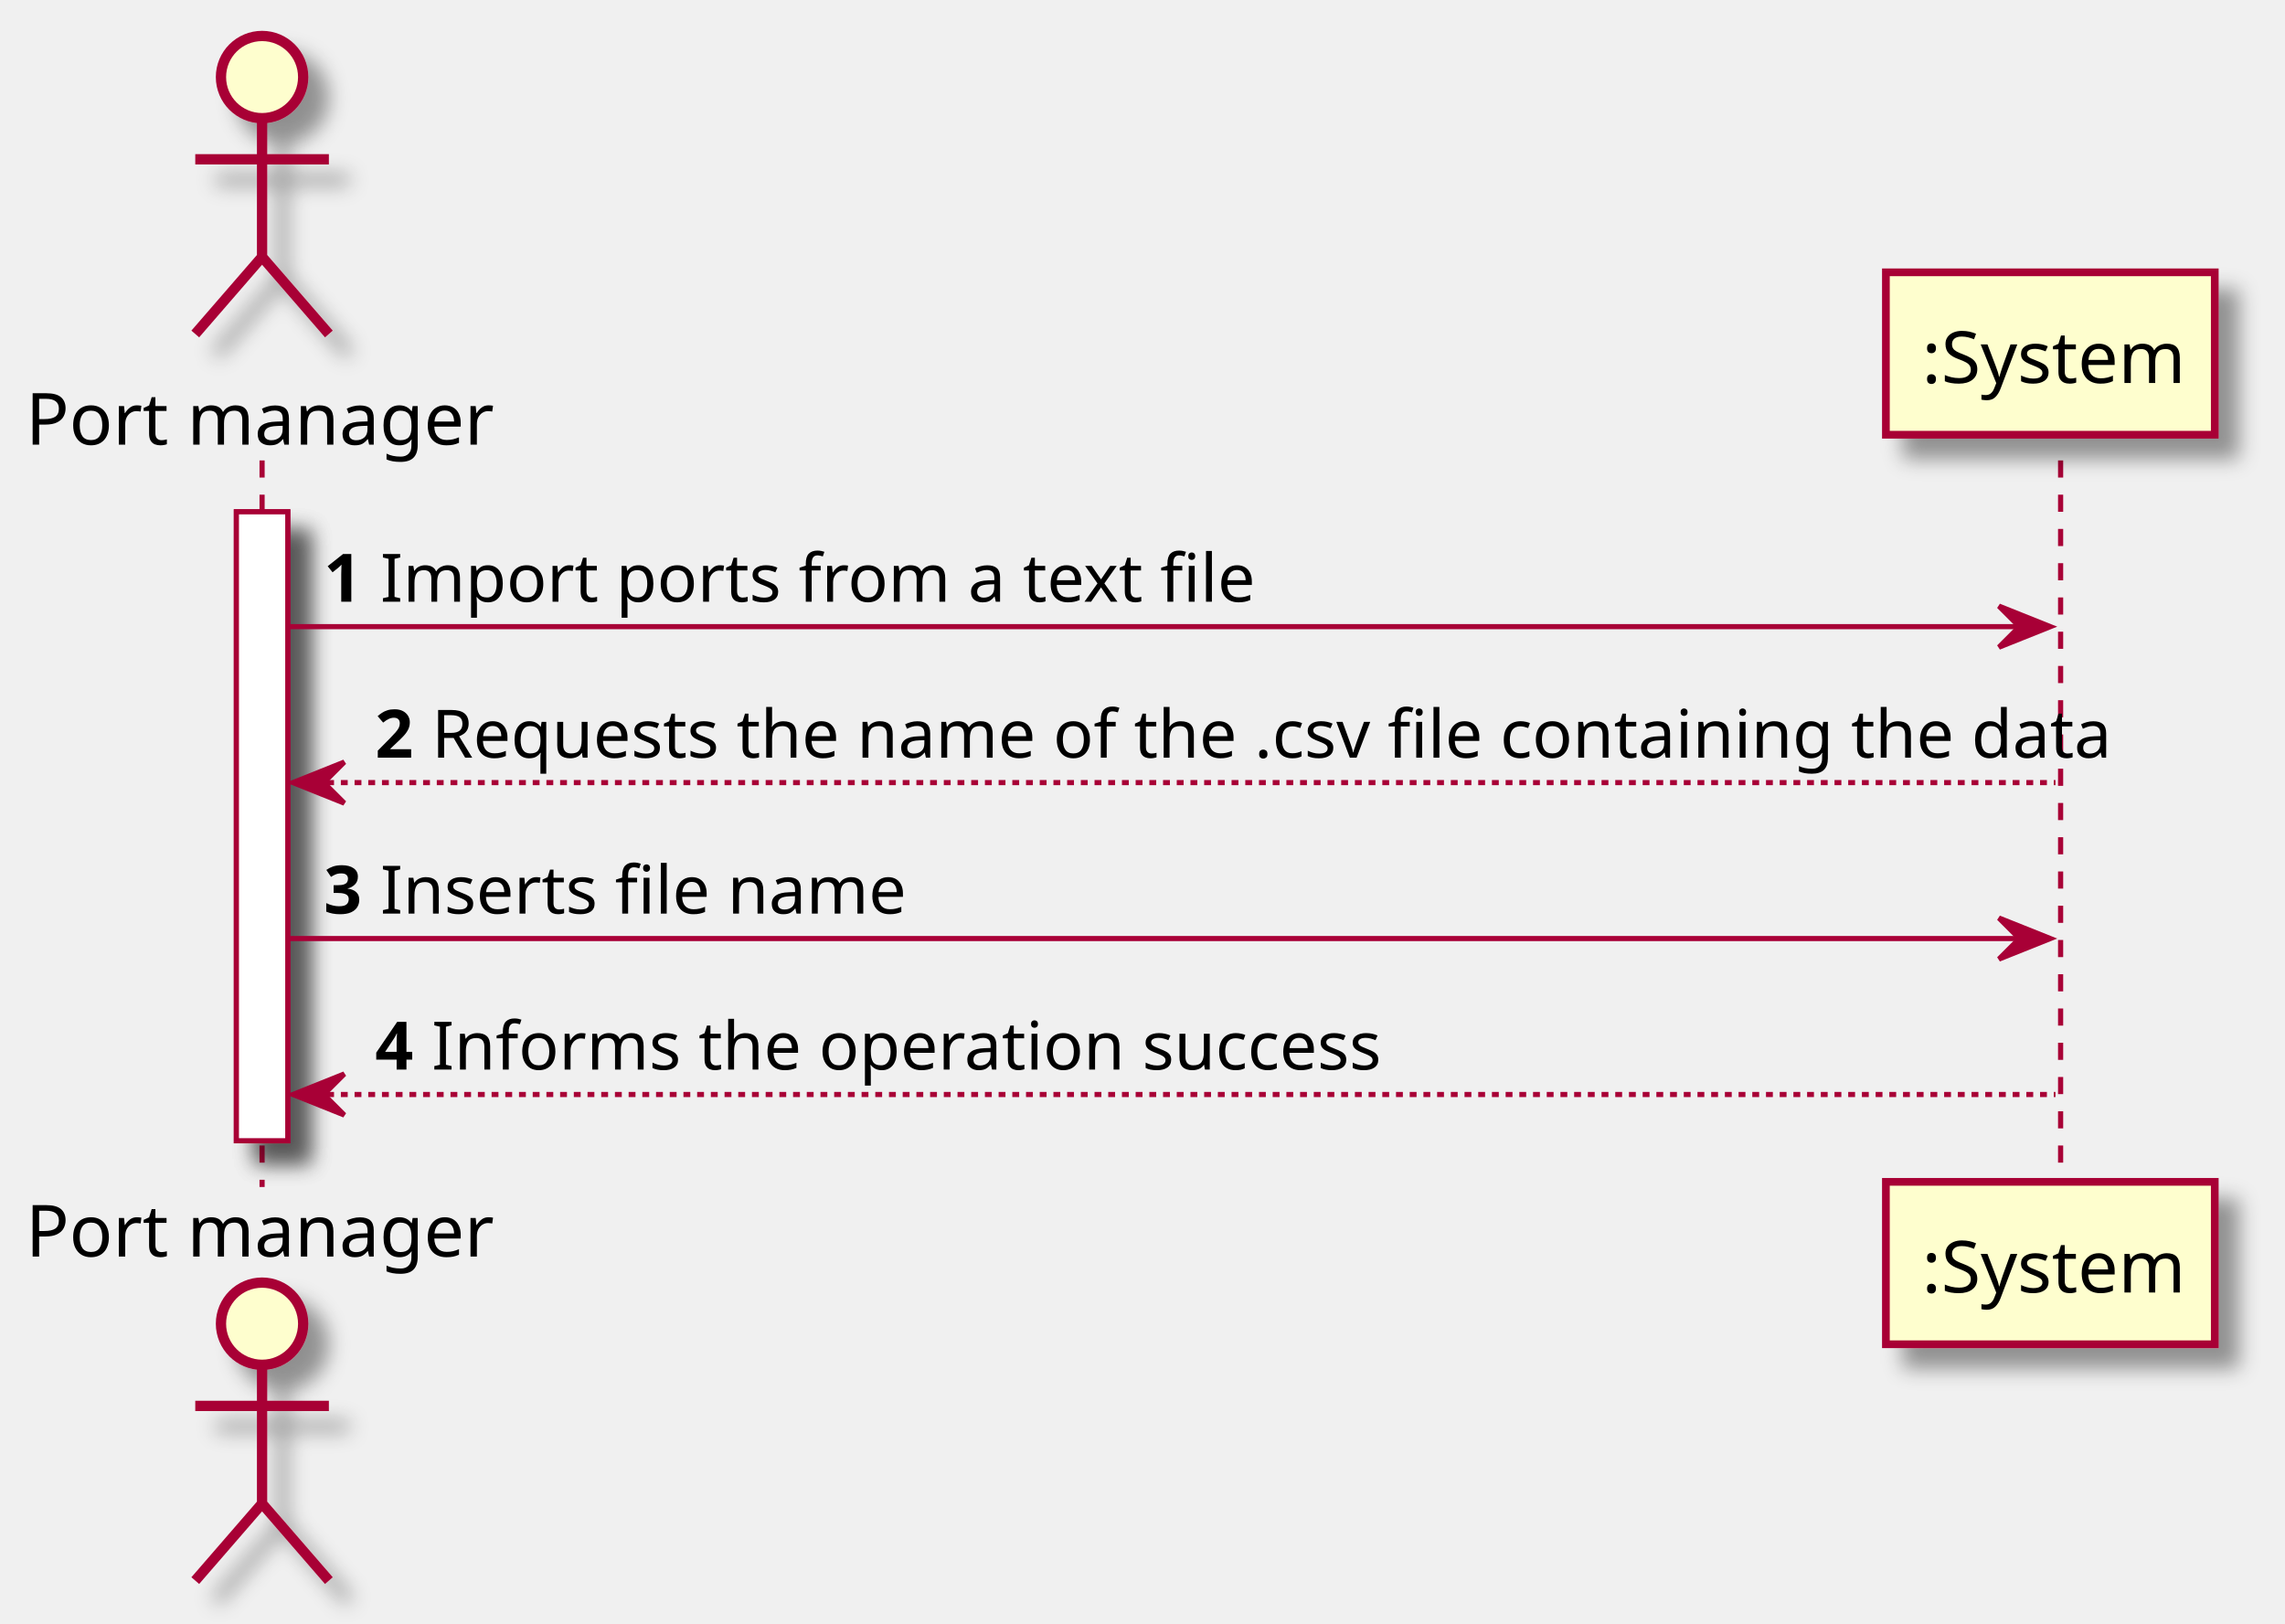
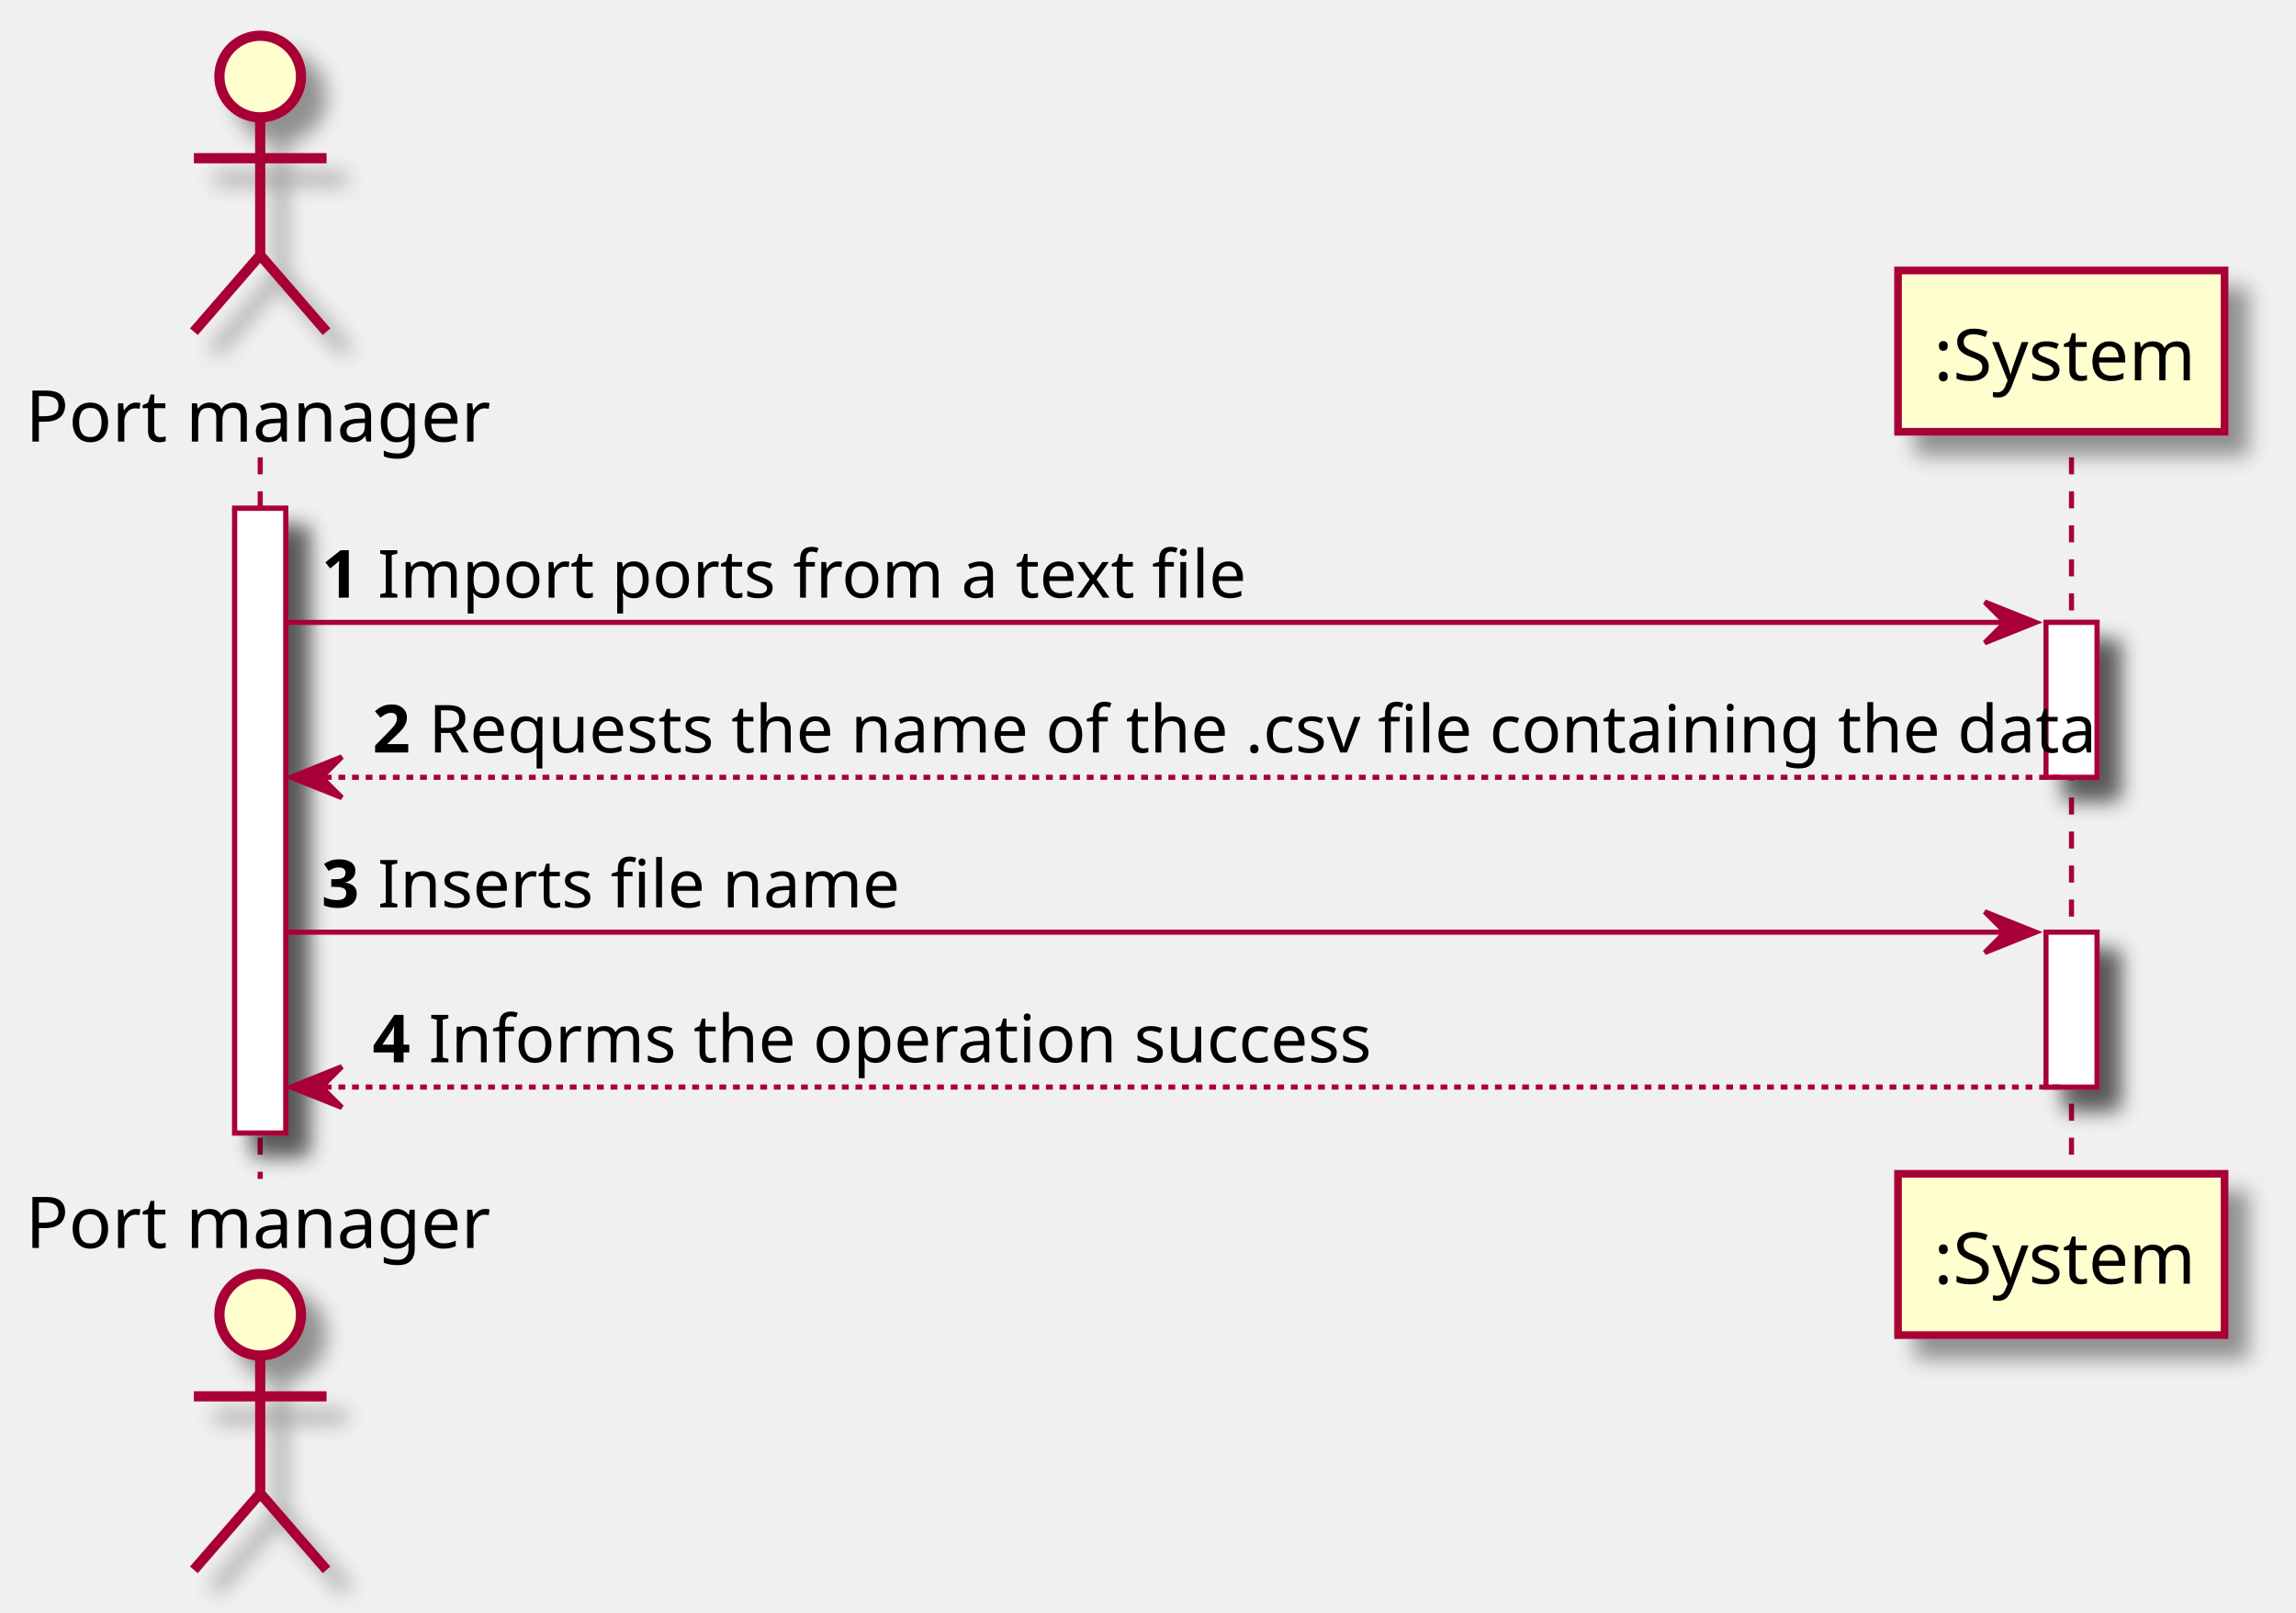
- <svg xmlns="http://www.w3.org/2000/svg" contentScriptType="application/ecmascript" contentStyleType="text/css" height="474px" preserveAspectRatio="none" style="width:667px;height:474px;" version="1.1" viewBox="0 0 667 474" width="667.5px" zoomAndPan="magnify">
+ <svg xmlns="http://www.w3.org/2000/svg" contentScriptType="application/ecmascript" contentStyleType="text/css" height="474px" preserveAspectRatio="none" style="width:675px;height:474px;" version="1.1" viewBox="0 0 675 474" width="675px" zoomAndPan="magnify">
  <defs>
-     <filter height="300%" id="f14szt3hhwc8zl" width="300%" x="-1" y="-1">
+     <filter height="300%" id="ffo3xppd45v9g" width="300%" x="-1" y="-1">
      <feGaussianBlur result="blurOut" stdDeviation="3.0" />
      <feColorMatrix in="blurOut" result="blurOut2" type="matrix" values="0 0 0 0 0 0 0 0 0 0 0 0 0 0 0 0 0 0 .4 0" />
      <feOffset dx="6.0" dy="6.0" in="blurOut2" result="blurOut3" />
      <feBlend in="SourceGraphic" in2="blurOut3" mode="normal" />
    </filter>
  </defs>
  <g>
-     <rect fill="#FFFFFF" filter="url(#f14szt3hhwc8zl)" height="183.609" style="stroke:#A80036;stroke-width:1.5;" width="15" x="69" y="149.414" />
+     <rect fill="#FFFFFF" filter="url(#ffo3xppd45v9g)" height="183.609" style="stroke:#A80036;stroke-width:1.5;" width="15" x="69" y="149.414" />
+     <rect fill="#FFFFFF" filter="url(#ffo3xppd45v9g)" height="45.527" style="stroke:#A80036;stroke-width:1.5;" width="15" x="601.5" y="182.941" />
+     <rect fill="#FFFFFF" filter="url(#ffo3xppd45v9g)" height="45.527" style="stroke:#A80036;stroke-width:1.5;" width="15" x="601.5" y="273.996" />
    <line style="stroke:#A80036;stroke-width:1.5;stroke-dasharray:5.0,5.0;" x1="76.5" x2="76.5" y1="134.414" y2="346.523" />
-     <line style="stroke:#A80036;stroke-width:1.5;stroke-dasharray:5.0,5.0;" x1="601.5" x2="601.5" y1="134.414" y2="346.523" />
+     <line style="stroke:#A80036;stroke-width:1.5;stroke-dasharray:5.0,5.0;" x1="609" x2="609" y1="134.414" y2="346.523" />
    <text fill="#000000" font-family="sans-serif" font-size="21" lengthAdjust="spacing" textLength="129" x="7.5" y="129.8">Port manager</text>
-     <ellipse cx="76.5" cy="22.5" fill="#FEFECE" filter="url(#f14szt3hhwc8zl)" rx="12" ry="12" style="stroke:#A80036;stroke-width:3.0;" />
-     <path d="M76.5,34.5 L76.5,75 M57,46.5 L96,46.5 M76.5,75 L57,97.5 M76.5,75 L96,97.5 " fill="none" filter="url(#f14szt3hhwc8zl)" style="stroke:#A80036;stroke-width:3.0;" />
+     <ellipse cx="76.5" cy="22.5" fill="#FEFECE" filter="url(#ffo3xppd45v9g)" rx="12" ry="12" style="stroke:#A80036;stroke-width:3.0;" />
+     <path d="M76.5,34.5 L76.5,75 M57,46.5 L96,46.5 M76.5,75 L57,97.5 M76.5,75 L96,97.5 " fill="none" filter="url(#ffo3xppd45v9g)" style="stroke:#A80036;stroke-width:3.0;" />
    <text fill="#000000" font-family="sans-serif" font-size="21" lengthAdjust="spacing" textLength="129" x="7.5" y="366.823">Port manager</text>
-     <ellipse cx="76.5" cy="386.438" fill="#FEFECE" filter="url(#f14szt3hhwc8zl)" rx="12" ry="12" style="stroke:#A80036;stroke-width:3.0;" />
-     <path d="M76.5,398.438 L76.5,438.938 M57,410.438 L96,410.438 M76.5,438.938 L57,461.438 M76.5,438.938 L96,461.438 " fill="none" filter="url(#f14szt3hhwc8zl)" style="stroke:#A80036;stroke-width:3.0;" />
-     <rect fill="#FEFECE" filter="url(#f14szt3hhwc8zl)" height="47.414" style="stroke:#A80036;stroke-width:2.25;" width="96" x="550.5" y="79.5" />
-     <text fill="#000000" font-family="sans-serif" font-size="21" lengthAdjust="spacing" textLength="75" x="561" y="111.8">:System</text>
-     <rect fill="#FEFECE" filter="url(#f14szt3hhwc8zl)" height="47.414" style="stroke:#A80036;stroke-width:2.25;" width="96" x="550.5" y="345.023" />
-     <text fill="#000000" font-family="sans-serif" font-size="21" lengthAdjust="spacing" textLength="75" x="561" y="377.323">:System</text>
-     <rect fill="#FFFFFF" filter="url(#f14szt3hhwc8zl)" height="183.609" style="stroke:#A80036;stroke-width:1.5;" width="15" x="69" y="149.414" />
+     <ellipse cx="76.5" cy="386.438" fill="#FEFECE" filter="url(#ffo3xppd45v9g)" rx="12" ry="12" style="stroke:#A80036;stroke-width:3.0;" />
+     <path d="M76.5,398.438 L76.5,438.938 M57,410.438 L96,410.438 M76.5,438.938 L57,461.438 M76.5,438.938 L96,461.438 " fill="none" filter="url(#ffo3xppd45v9g)" style="stroke:#A80036;stroke-width:3.0;" />
+     <rect fill="#FEFECE" filter="url(#ffo3xppd45v9g)" height="47.414" style="stroke:#A80036;stroke-width:2.25;" width="96" x="558" y="79.5" />
+     <text fill="#000000" font-family="sans-serif" font-size="21" lengthAdjust="spacing" textLength="75" x="568.5" y="111.8">:System</text>
+     <rect fill="#FEFECE" filter="url(#ffo3xppd45v9g)" height="47.414" style="stroke:#A80036;stroke-width:2.25;" width="96" x="558" y="345.023" />
+     <text fill="#000000" font-family="sans-serif" font-size="21" lengthAdjust="spacing" textLength="75" x="568.5" y="377.323">:System</text>
+     <rect fill="#FFFFFF" filter="url(#ffo3xppd45v9g)" height="183.609" style="stroke:#A80036;stroke-width:1.5;" width="15" x="69" y="149.414" />
+     <rect fill="#FFFFFF" filter="url(#ffo3xppd45v9g)" height="45.527" style="stroke:#A80036;stroke-width:1.5;" width="15" x="601.5" y="182.941" />
+     <rect fill="#FFFFFF" filter="url(#ffo3xppd45v9g)" height="45.527" style="stroke:#A80036;stroke-width:1.5;" width="15" x="601.5" y="273.996" />
    <polygon fill="#A80036" points="583.5,176.941,598.5,182.941,583.5,188.941,589.5,182.941" style="stroke:#A80036;stroke-width:1.5;" />
    <line style="stroke:#A80036;stroke-width:1.5;" x1="84" x2="592.5" y1="182.941" y2="182.941" />
    <text fill="#000000" font-family="sans-serif" font-size="19.5" font-weight="bold" lengthAdjust="spacing" textLength="10.5" x="94.5" y="175.657">1</text>
    <text fill="#000000" font-family="sans-serif" font-size="19.5" lengthAdjust="spacing" textLength="232.5" x="111" y="175.657">Import ports from a text file</text>
    <polygon fill="#A80036" points="100.5,222.469,85.5,228.469,100.5,234.469,94.5,228.469" style="stroke:#A80036;stroke-width:1.5;" />
-     <line style="stroke:#A80036;stroke-width:1.5;stroke-dasharray:2.0,2.0;" x1="91.5" x2="600" y1="228.469" y2="228.469" />
+     <line style="stroke:#A80036;stroke-width:1.5;stroke-dasharray:2.0,2.0;" x1="91.5" x2="607.5" y1="228.469" y2="228.469" />
    <text fill="#000000" font-family="sans-serif" font-size="19.5" font-weight="bold" lengthAdjust="spacing" textLength="10.5" x="109.5" y="221.184">2</text>
    <text fill="#000000" font-family="sans-serif" font-size="19.5" lengthAdjust="spacing" textLength="465" x="126" y="221.184">Requests the name of the .csv file containing the data</text>
    <polygon fill="#A80036" points="583.5,267.996,598.5,273.996,583.5,279.996,589.5,273.996" style="stroke:#A80036;stroke-width:1.5;" />
    <line style="stroke:#A80036;stroke-width:1.5;" x1="84" x2="592.5" y1="273.996" y2="273.996" />
    <text fill="#000000" font-family="sans-serif" font-size="19.5" font-weight="bold" lengthAdjust="spacing" textLength="10.5" x="94.5" y="266.711">3</text>
    <text fill="#000000" font-family="sans-serif" font-size="19.5" lengthAdjust="spacing" textLength="142.5" x="111" y="266.711">Inserts file name</text>
    <polygon fill="#A80036" points="100.5,313.523,85.5,319.523,100.5,325.523,94.5,319.523" style="stroke:#A80036;stroke-width:1.5;" />
-     <line style="stroke:#A80036;stroke-width:1.5;stroke-dasharray:2.0,2.0;" x1="91.5" x2="600" y1="319.523" y2="319.523" />
+     <line style="stroke:#A80036;stroke-width:1.5;stroke-dasharray:2.0,2.0;" x1="91.5" x2="607.5" y1="319.523" y2="319.523" />
    <text fill="#000000" font-family="sans-serif" font-size="19.5" font-weight="bold" lengthAdjust="spacing" textLength="10.5" x="109.5" y="312.239">4</text>
    <text fill="#000000" font-family="sans-serif" font-size="19.5" lengthAdjust="spacing" textLength="261" x="126" y="312.239">Informs the operation success</text>
  </g>
</svg>
